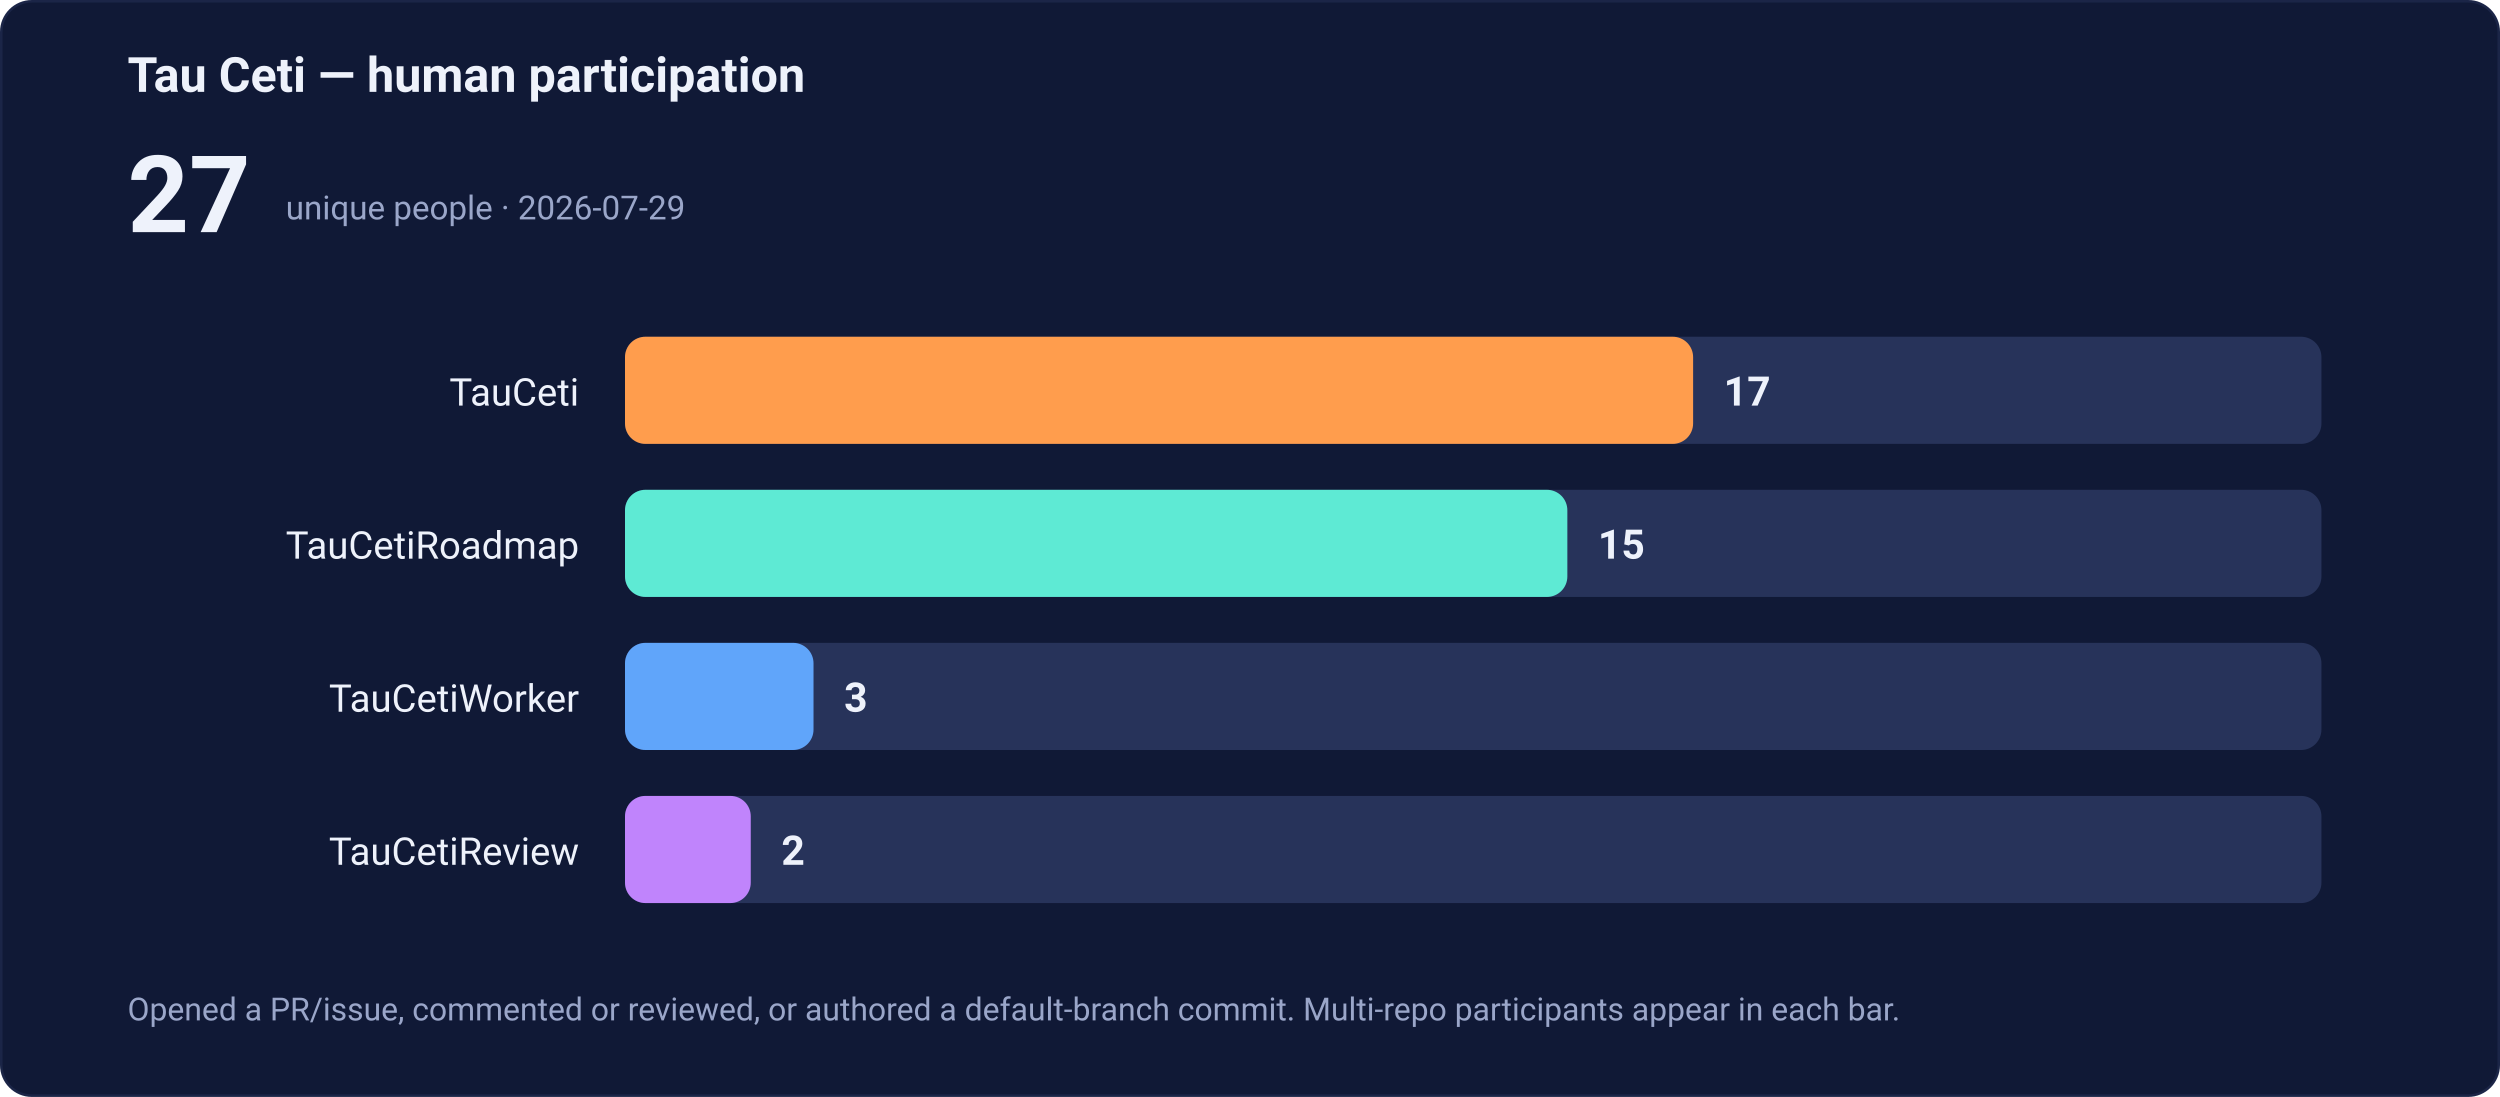
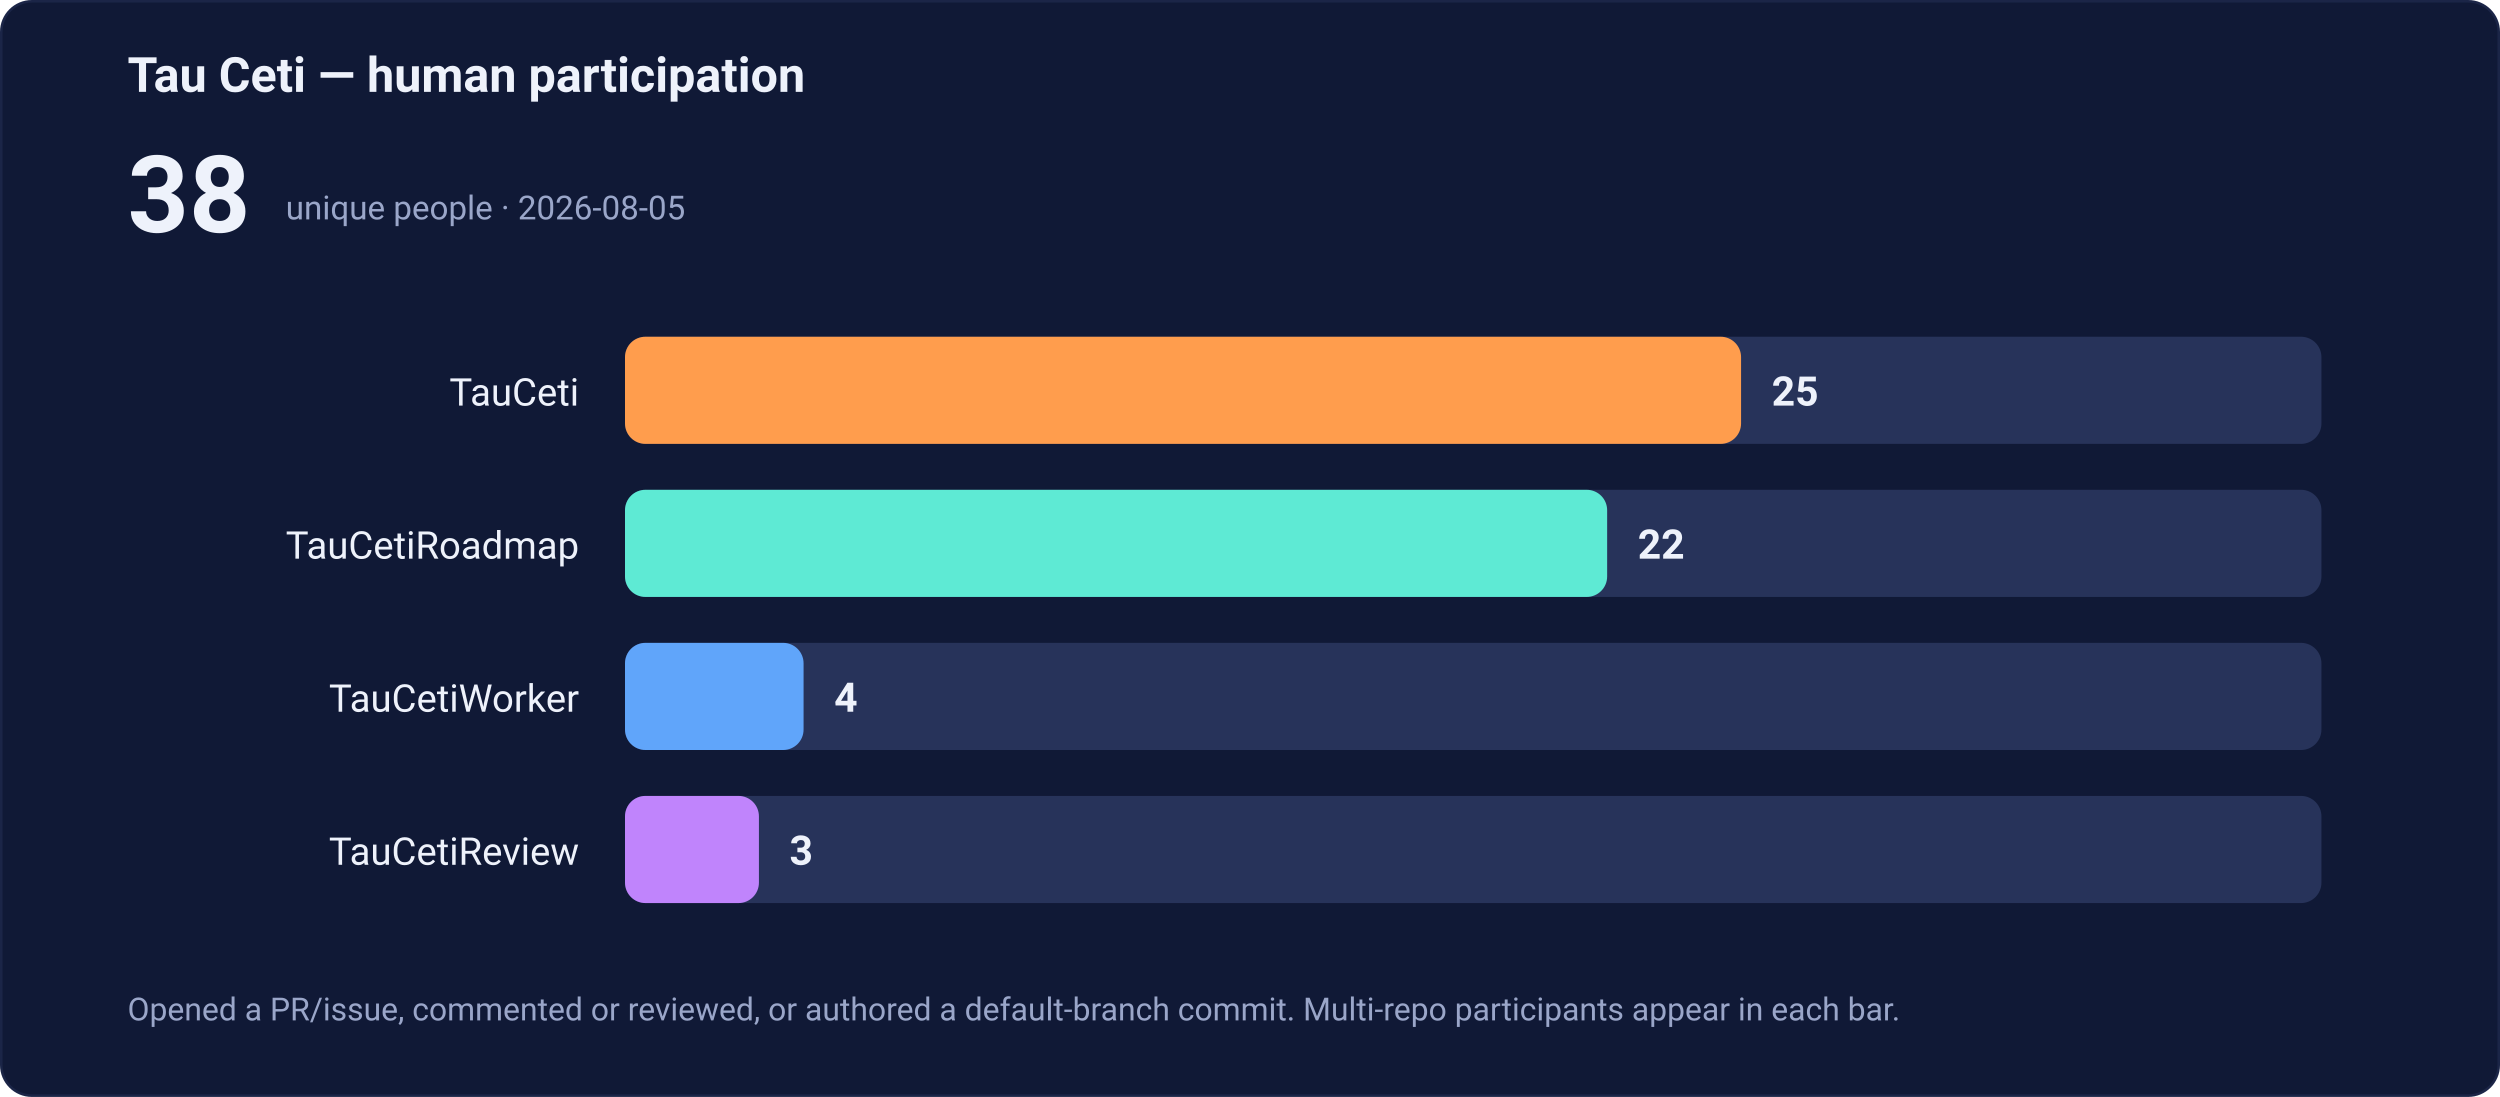
<svg xmlns="http://www.w3.org/2000/svg" viewBox="0 0 980 430" font-family="ui-sans-serif,system-ui,-apple-system,'Segoe UI',Roboto,sans-serif" role="img" aria-labelledby="participation-title participation-description">
  <style>
-     .title{fill:#eef2fb;font-size:19px;font-weight:600}
-     .total{fill:#eef2fb;font-size:42px;font-weight:700}
-     .sub{fill:#9aa6c9;font-size:13px}
-     .label{fill:#eef2fb;font-size:15px;text-anchor:end}
-     .count{fill:#eef2fb;font-size:16px;font-weight:650}
+     text{font-family:ui-sans-serif,system-ui,-apple-system,'Segoe UI',Roboto,sans-serif;fill:#eef2fb}.title{font-size:19.0px;font-weight:600}.subtitle{font-size:13.0px;fill:#9aa6c9}.tick{font-size:12.0px;fill:#9aa6c9}.grid{stroke:rgba(255,255,255,0.08);stroke-width:1.0}.axis{stroke:rgba(255,255,255,0.18);stroke-width:1.0}
+     .total{fill:#eef2fb;font-size:42.0px;font-weight:700}
+     .label{fill:#eef2fb;font-size:15.0px;text-anchor:end}
+     .count{fill:#eef2fb;font-size:16.0px;font-weight:650}
    .note{fill:#9aa6c9;font-size:12.5px}
  </style>
-   <rect x="0.5" y="0.5" width="979" height="429" rx="12" fill="#101936" stroke="#1b2547" />
+   <rect x="0.5" y="0.5" width="979" height="429" rx="12.0" fill="#101936" stroke="#1b2547" stroke-width="1.0" />
  <text class="title" x="50" y="36">Tau Ceti — human participation</text>
-   <text class="total" x="50" y="91">27</text>
-   <text class="sub" x="112" y="86">unique people · 2026-07-29</text>
+   <text class="total" x="50" y="91">38</text>
+   <text class="subtitle" x="112" y="86">unique people · 2026-08-05</text>
  <text class="label" x="227" y="159">TauCeti</text>
  <rect x="245" y="132" width="665" height="42" rx="8" fill="#27335a" />
-   <rect x="245" y="132" width="418.7" height="42" rx="8" fill="#ff9d4d" />
-   <text class="count" x="675.7" y="159">17</text>
+   <rect x="245" y="132" width="437.5" height="42" rx="8" fill="#ff9d4d" />
+   <text class="count" x="694.5" y="159">25</text>
  <text class="label" x="227" y="219">TauCetiRoadmap</text>
  <rect x="245" y="192" width="665" height="42" rx="8" fill="#27335a" />
-   <rect x="245" y="192" width="369.4" height="42" rx="8" fill="#5eead4" />
-   <text class="count" x="626.4" y="219">15</text>
+   <rect x="245" y="192" width="385.0" height="42" rx="8" fill="#5eead4" />
+   <text class="count" x="642.0" y="219">22</text>
  <text class="label" x="227" y="279">TauCetiWorker</text>
  <rect x="245" y="252" width="665" height="42" rx="8" fill="#27335a" />
-   <rect x="245" y="252" width="73.9" height="42" rx="8" fill="#60a5fa" />
-   <text class="count" x="330.9" y="279">3</text>
+   <rect x="245" y="252" width="70.0" height="42" rx="8" fill="#60a5fa" />
+   <text class="count" x="327.0" y="279">4</text>
  <text class="label" x="227" y="339">TauCetiReview</text>
  <rect x="245" y="312" width="665" height="42" rx="8" fill="#27335a" />
-   <rect x="245" y="312" width="49.3" height="42" rx="8" fill="#c084fc" />
-   <text class="count" x="306.3" y="339">2</text>
+   <rect x="245" y="312" width="52.5" height="42" rx="8" fill="#c084fc" />
+   <text class="count" x="309.5" y="339">3</text>
  <text class="note" x="50" y="400">
    Opened a PR/issue, commented or reviewed, or authored a default-branch commit. Multi-repo participants appear in each bar.
  </text>
</svg>
